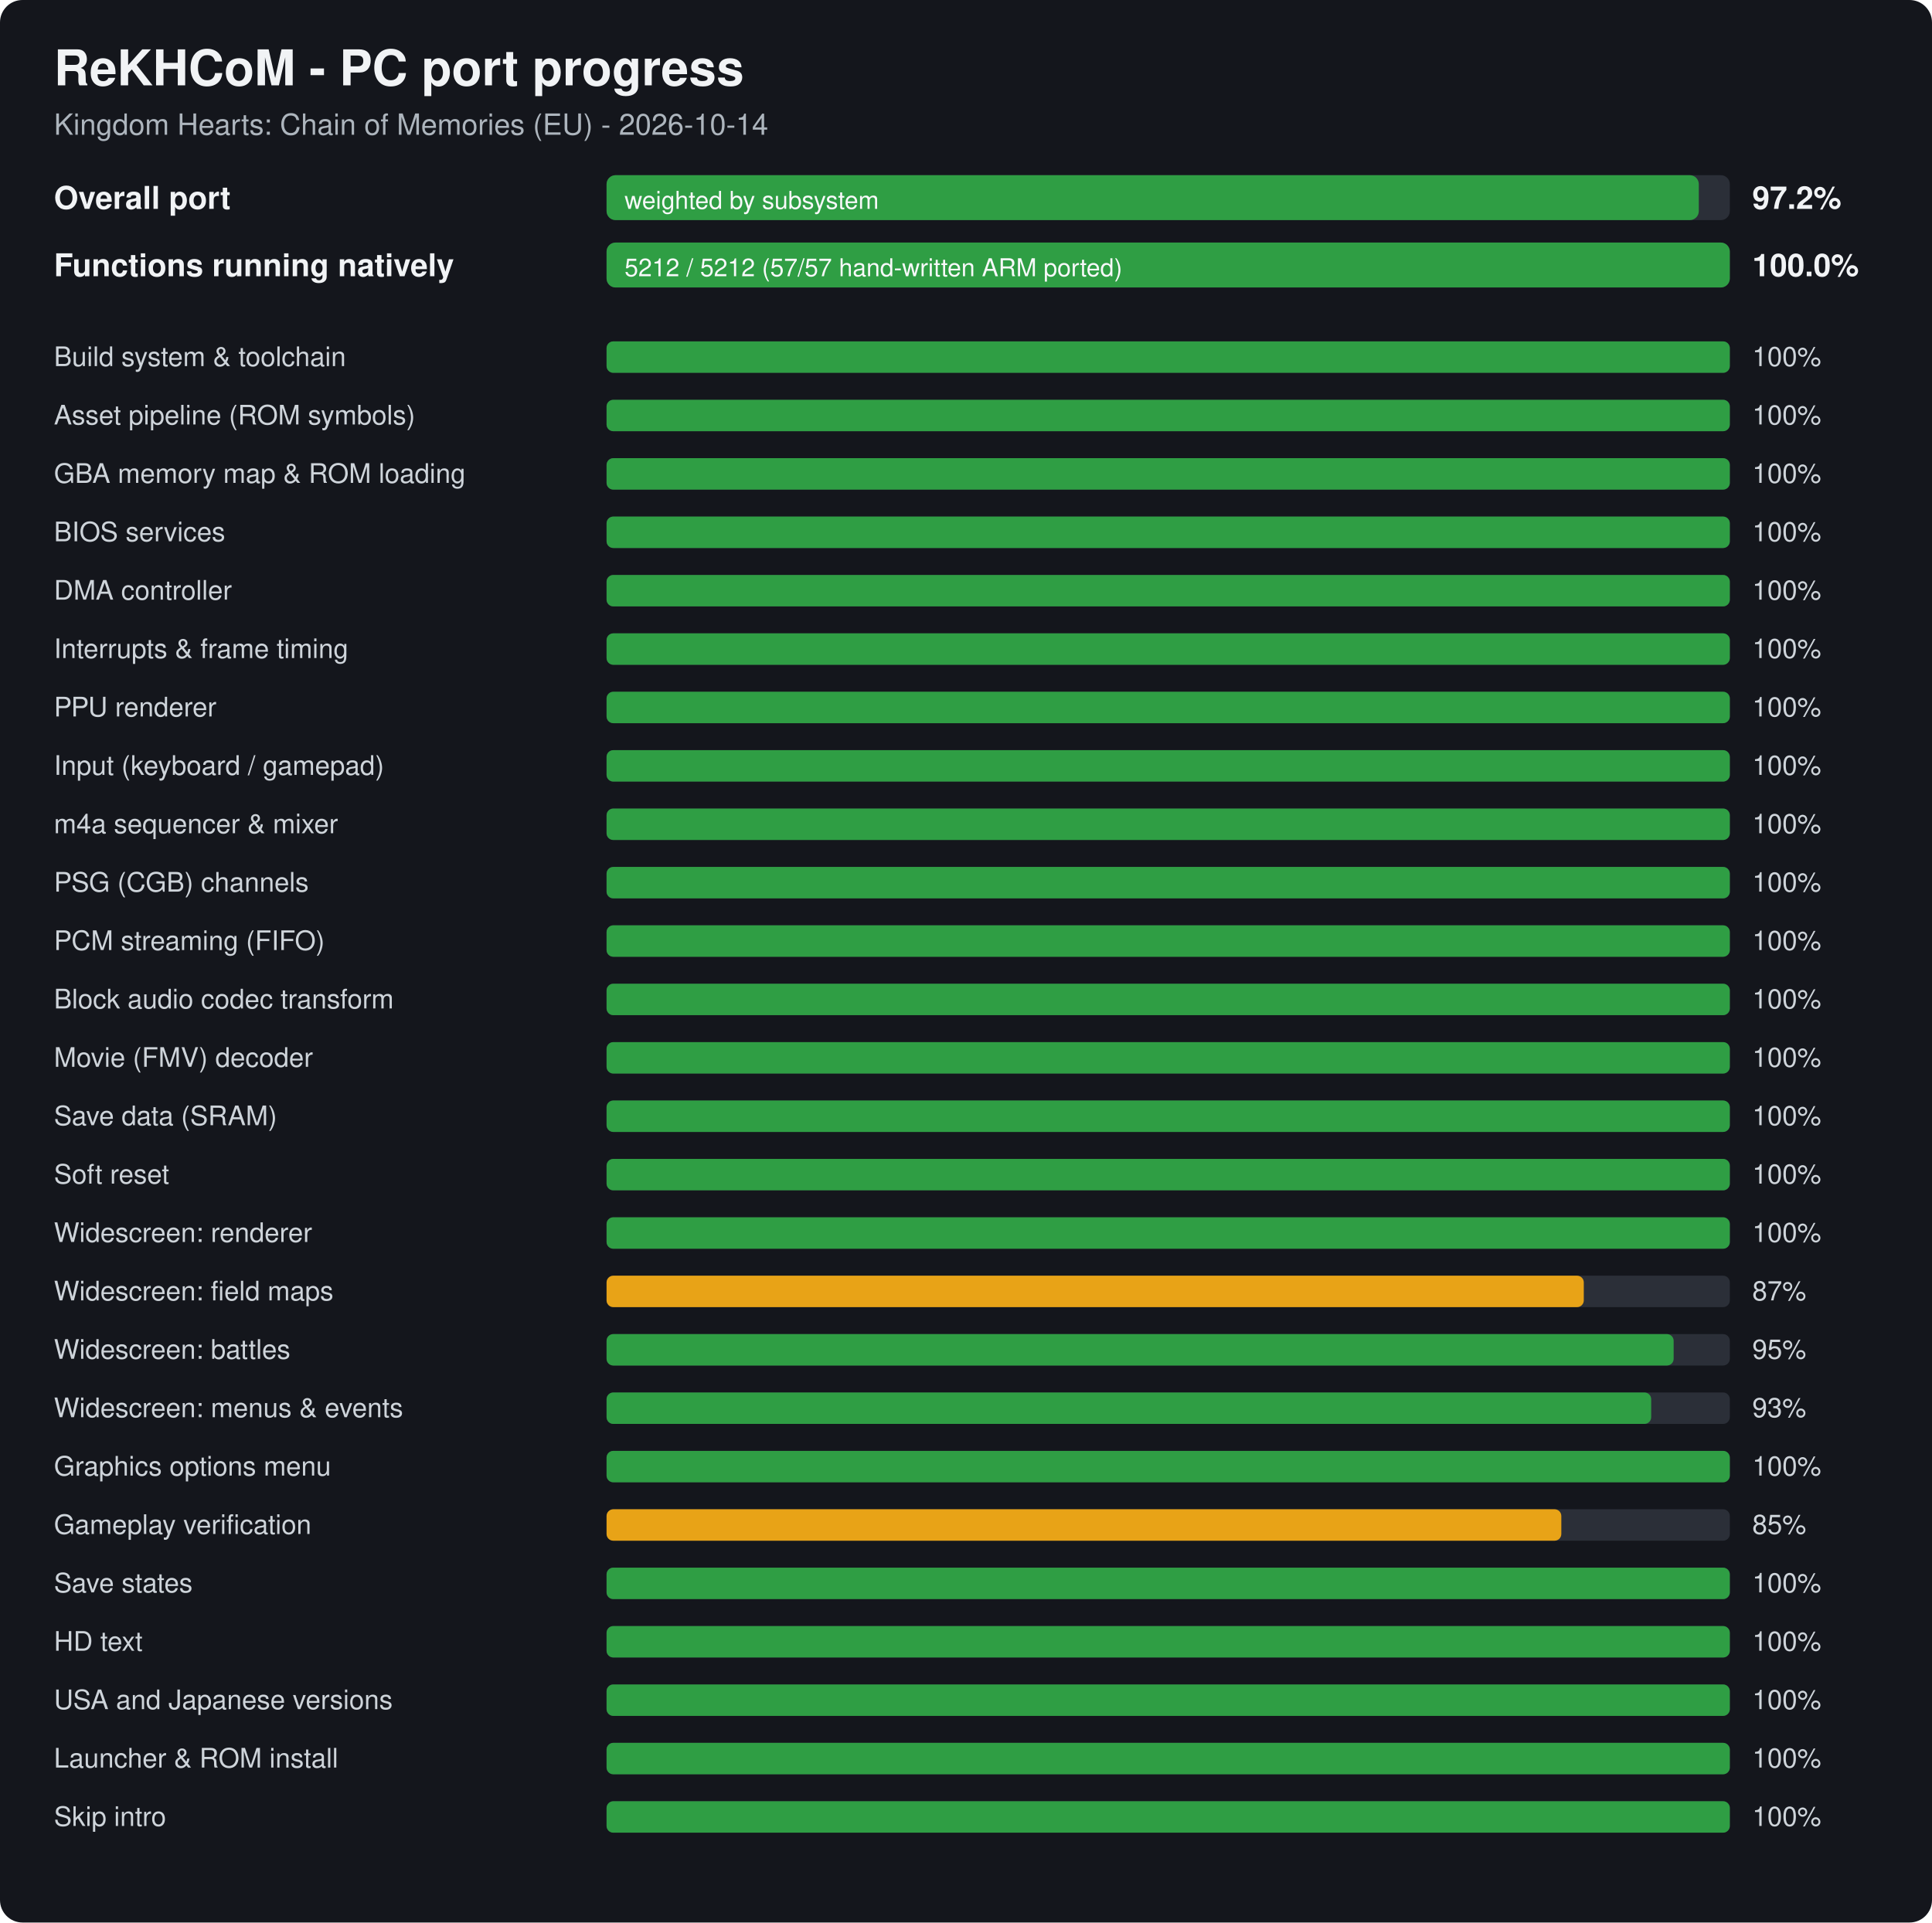
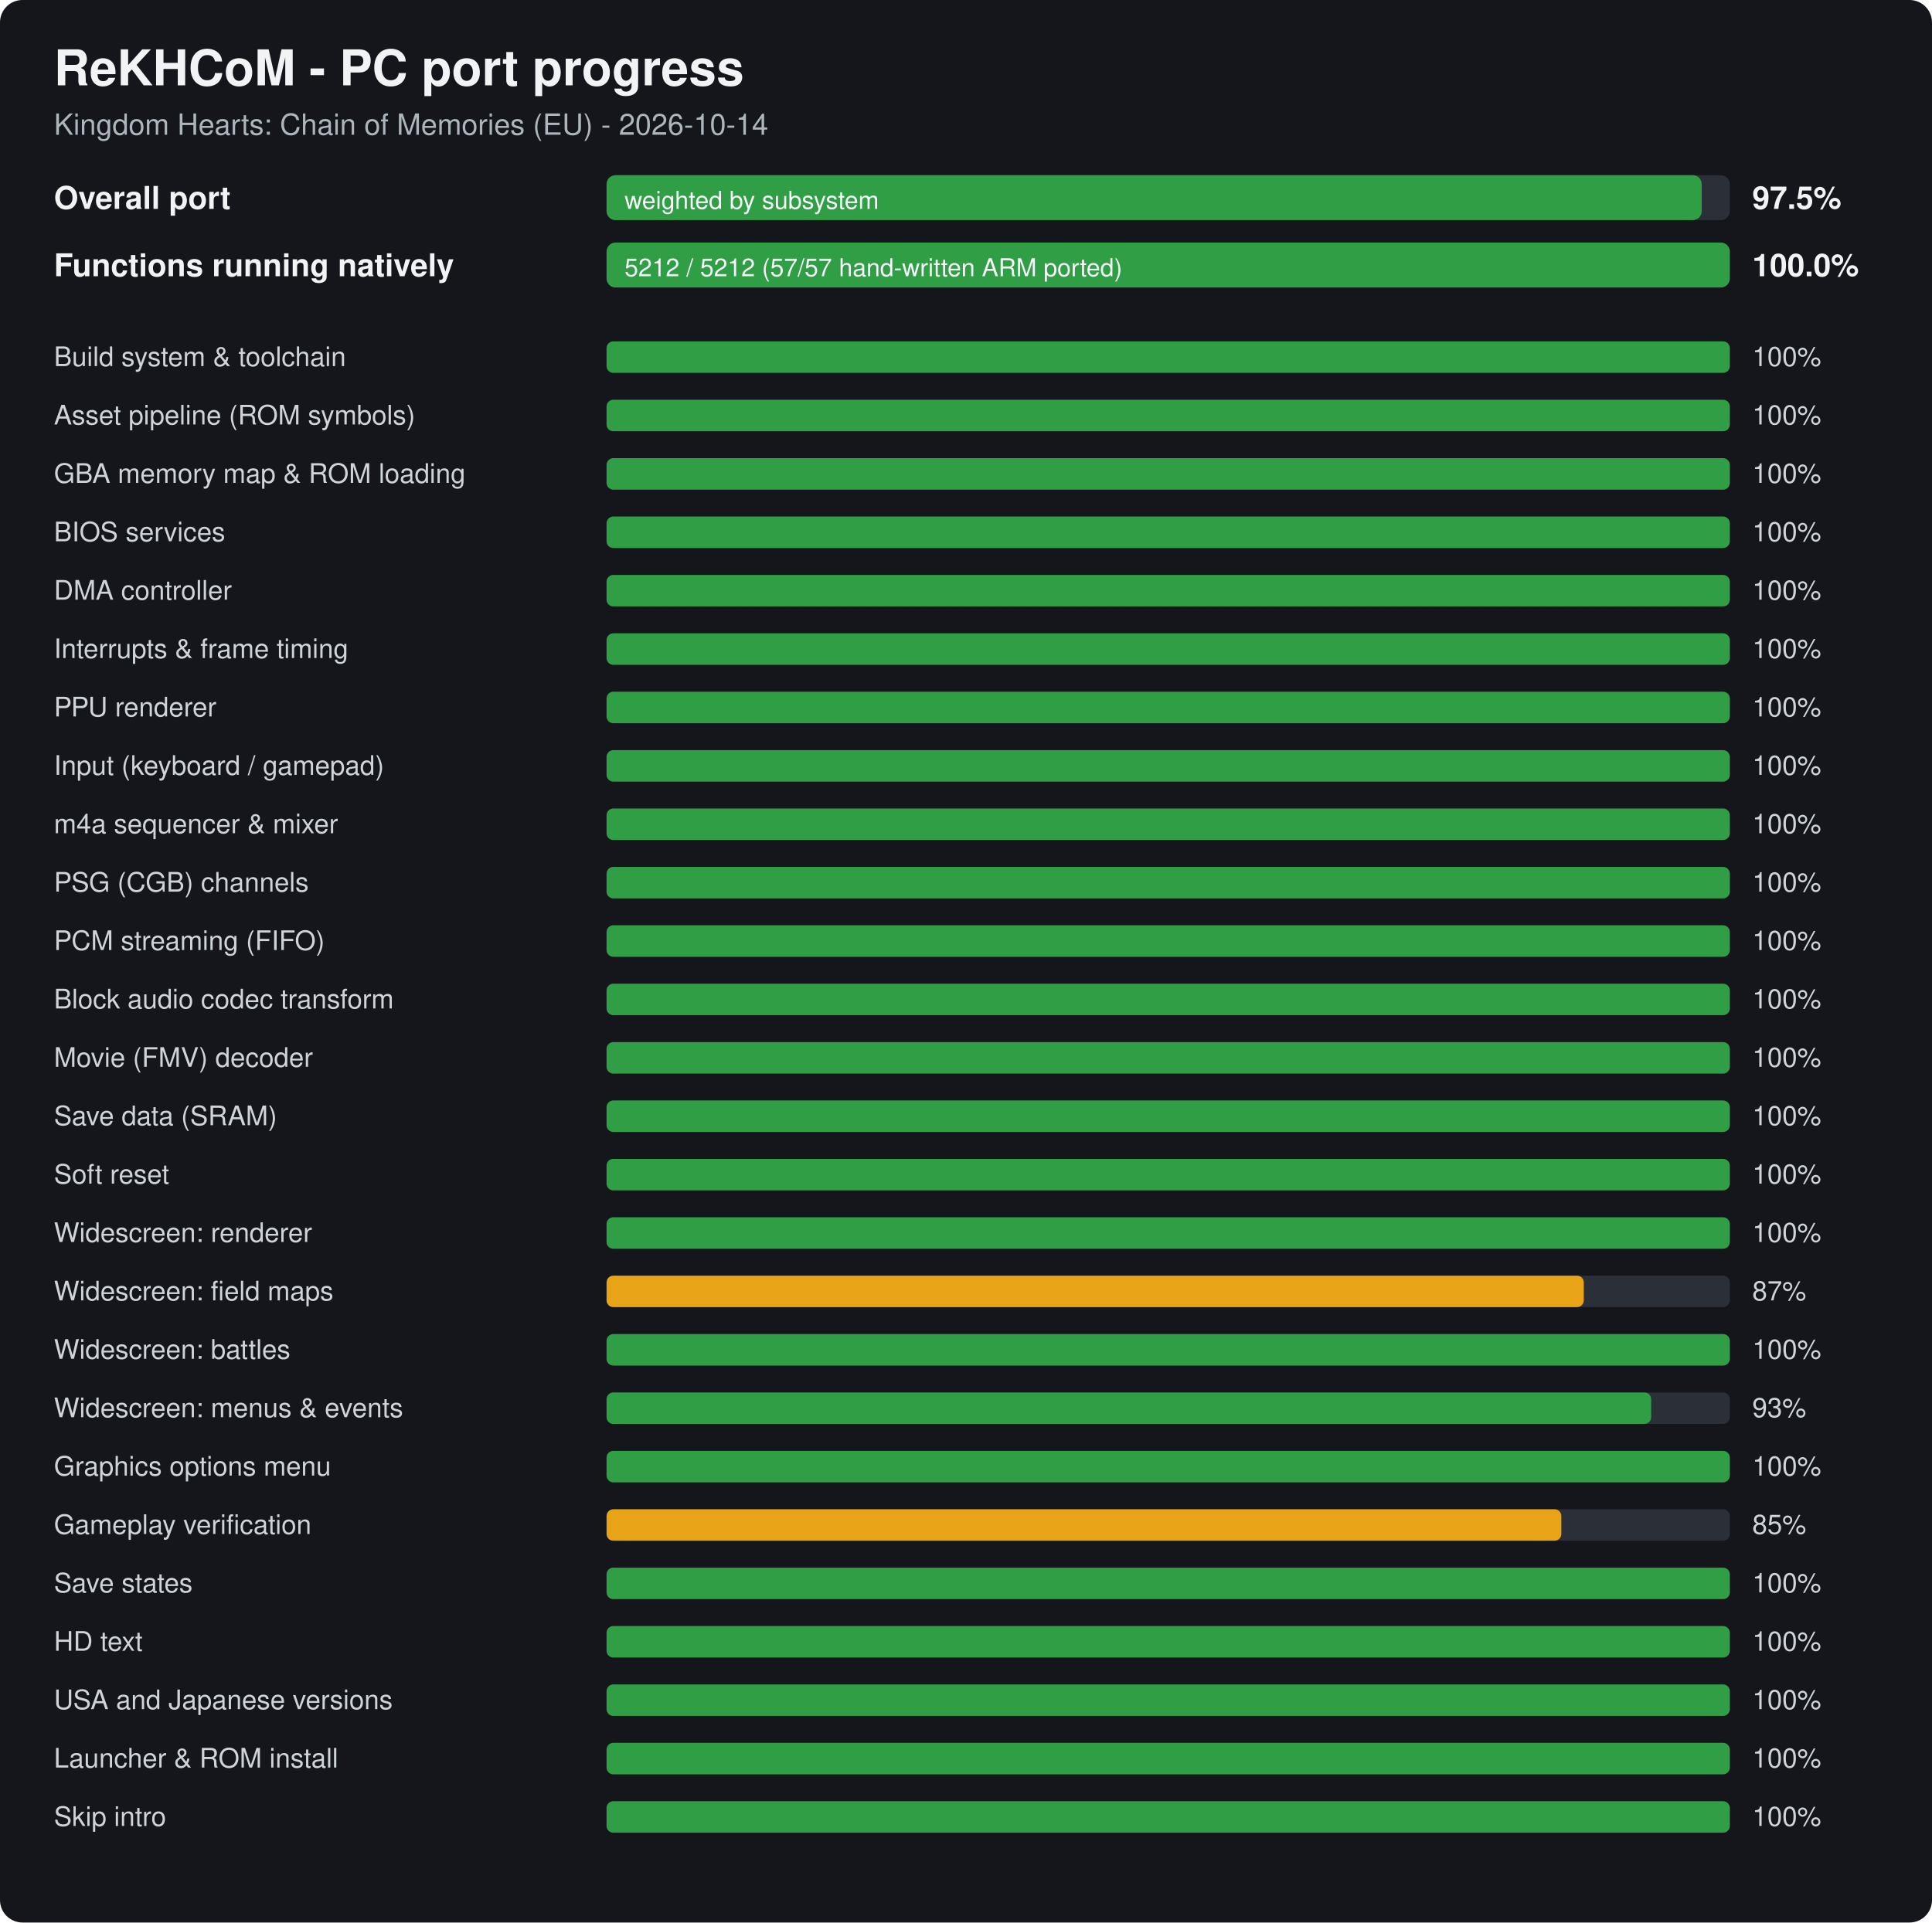
<svg xmlns="http://www.w3.org/2000/svg" width="860" height="856" viewBox="0 0 860 856" font-family="Segoe UI, Helvetica, Arial, sans-serif">
  <rect width="860" height="856" rx="10" fill="#14161c" />
  <text x="24" y="38" font-size="22" font-weight="700" fill="#f1f3f5">ReKHCoM - PC port progress</text>
  <text x="24" y="60" font-size="13" fill="#adb5bd">Kingdom Hearts: Chain of Memories (EU) - 2026-10-14</text>
  <text x="24" y="93" font-size="14" font-weight="600" fill="#f1f3f5">Overall port</text>
  <rect x="270" y="78" width="500" height="20" rx="4" fill="#2b2f38" />
-   <rect x="270" y="78" width="486.2" height="20" rx="4" fill="#2f9e44" />
-   <text x="780" y="93" font-size="14" font-weight="700" fill="#f1f3f5">97.2%</text>
+   <rect x="270" y="78" width="487.5" height="20" rx="4" fill="#2f9e44" />
+   <text x="780" y="93" font-size="14" font-weight="700" fill="#f1f3f5">97.5%</text>
  <text x="278" y="93" font-size="11" fill="#f8f9fa">weighted by subsystem</text>
  <text x="24" y="123" font-size="14" font-weight="600" fill="#f1f3f5">Functions running natively</text>
  <rect x="270" y="108" width="500" height="20" rx="4" fill="#2b2f38" />
  <rect x="270" y="108" width="500.0" height="20" rx="4" fill="#2f9e44" />
  <text x="780" y="123" font-size="14" font-weight="700" fill="#f1f3f5">100.0%</text>
  <text x="278" y="123" font-size="11" fill="#f8f9fa">5212 / 5212 (57/57 hand-written ARM ported)</text>
  <text x="24" y="163" font-size="12" fill="#ced4da">Build system &amp; toolchain</text>
  <rect x="270" y="152" width="500" height="14" rx="3" fill="#2b2f38" />
  <rect x="270" y="152" width="500.0" height="14" rx="3" fill="#2f9e44" />
  <text x="780" y="163" font-size="12" fill="#ced4da">100%</text>
  <text x="24" y="189" font-size="12" fill="#ced4da">Asset pipeline (ROM symbols)</text>
  <rect x="270" y="178" width="500" height="14" rx="3" fill="#2b2f38" />
  <rect x="270" y="178" width="500.0" height="14" rx="3" fill="#2f9e44" />
  <text x="780" y="189" font-size="12" fill="#ced4da">100%</text>
  <text x="24" y="215" font-size="12" fill="#ced4da">GBA memory map &amp; ROM loading</text>
  <rect x="270" y="204" width="500" height="14" rx="3" fill="#2b2f38" />
  <rect x="270" y="204" width="500.0" height="14" rx="3" fill="#2f9e44" />
  <text x="780" y="215" font-size="12" fill="#ced4da">100%</text>
  <text x="24" y="241" font-size="12" fill="#ced4da">BIOS services</text>
  <rect x="270" y="230" width="500" height="14" rx="3" fill="#2b2f38" />
  <rect x="270" y="230" width="500.0" height="14" rx="3" fill="#2f9e44" />
  <text x="780" y="241" font-size="12" fill="#ced4da">100%</text>
  <text x="24" y="267" font-size="12" fill="#ced4da">DMA controller</text>
  <rect x="270" y="256" width="500" height="14" rx="3" fill="#2b2f38" />
  <rect x="270" y="256" width="500.0" height="14" rx="3" fill="#2f9e44" />
  <text x="780" y="267" font-size="12" fill="#ced4da">100%</text>
  <text x="24" y="293" font-size="12" fill="#ced4da">Interrupts &amp; frame timing</text>
  <rect x="270" y="282" width="500" height="14" rx="3" fill="#2b2f38" />
  <rect x="270" y="282" width="500.0" height="14" rx="3" fill="#2f9e44" />
  <text x="780" y="293" font-size="12" fill="#ced4da">100%</text>
  <text x="24" y="319" font-size="12" fill="#ced4da">PPU renderer</text>
  <rect x="270" y="308" width="500" height="14" rx="3" fill="#2b2f38" />
  <rect x="270" y="308" width="500.0" height="14" rx="3" fill="#2f9e44" />
  <text x="780" y="319" font-size="12" fill="#ced4da">100%</text>
  <text x="24" y="345" font-size="12" fill="#ced4da">Input (keyboard / gamepad)</text>
  <rect x="270" y="334" width="500" height="14" rx="3" fill="#2b2f38" />
  <rect x="270" y="334" width="500.0" height="14" rx="3" fill="#2f9e44" />
  <text x="780" y="345" font-size="12" fill="#ced4da">100%</text>
  <text x="24" y="371" font-size="12" fill="#ced4da">m4a sequencer &amp; mixer</text>
  <rect x="270" y="360" width="500" height="14" rx="3" fill="#2b2f38" />
  <rect x="270" y="360" width="500.0" height="14" rx="3" fill="#2f9e44" />
  <text x="780" y="371" font-size="12" fill="#ced4da">100%</text>
  <text x="24" y="397" font-size="12" fill="#ced4da">PSG (CGB) channels</text>
  <rect x="270" y="386" width="500" height="14" rx="3" fill="#2b2f38" />
  <rect x="270" y="386" width="500.0" height="14" rx="3" fill="#2f9e44" />
  <text x="780" y="397" font-size="12" fill="#ced4da">100%</text>
  <text x="24" y="423" font-size="12" fill="#ced4da">PCM streaming (FIFO)</text>
  <rect x="270" y="412" width="500" height="14" rx="3" fill="#2b2f38" />
  <rect x="270" y="412" width="500.0" height="14" rx="3" fill="#2f9e44" />
  <text x="780" y="423" font-size="12" fill="#ced4da">100%</text>
  <text x="24" y="449" font-size="12" fill="#ced4da">Block audio codec transform</text>
  <rect x="270" y="438" width="500" height="14" rx="3" fill="#2b2f38" />
  <rect x="270" y="438" width="500.0" height="14" rx="3" fill="#2f9e44" />
  <text x="780" y="449" font-size="12" fill="#ced4da">100%</text>
  <text x="24" y="475" font-size="12" fill="#ced4da">Movie (FMV) decoder</text>
  <rect x="270" y="464" width="500" height="14" rx="3" fill="#2b2f38" />
  <rect x="270" y="464" width="500.0" height="14" rx="3" fill="#2f9e44" />
  <text x="780" y="475" font-size="12" fill="#ced4da">100%</text>
  <text x="24" y="501" font-size="12" fill="#ced4da">Save data (SRAM)</text>
  <rect x="270" y="490" width="500" height="14" rx="3" fill="#2b2f38" />
  <rect x="270" y="490" width="500.0" height="14" rx="3" fill="#2f9e44" />
  <text x="780" y="501" font-size="12" fill="#ced4da">100%</text>
  <text x="24" y="527" font-size="12" fill="#ced4da">Soft reset</text>
  <rect x="270" y="516" width="500" height="14" rx="3" fill="#2b2f38" />
  <rect x="270" y="516" width="500.0" height="14" rx="3" fill="#2f9e44" />
  <text x="780" y="527" font-size="12" fill="#ced4da">100%</text>
  <text x="24" y="553" font-size="12" fill="#ced4da">Widescreen: renderer</text>
  <rect x="270" y="542" width="500" height="14" rx="3" fill="#2b2f38" />
  <rect x="270" y="542" width="500.0" height="14" rx="3" fill="#2f9e44" />
  <text x="780" y="553" font-size="12" fill="#ced4da">100%</text>
  <text x="24" y="579" font-size="12" fill="#ced4da">Widescreen: field maps</text>
  <rect x="270" y="568" width="500" height="14" rx="3" fill="#2b2f38" />
  <rect x="270" y="568" width="435.0" height="14" rx="3" fill="#e8a317" />
  <text x="780" y="579" font-size="12" fill="#ced4da">87%</text>
  <text x="24" y="605" font-size="12" fill="#ced4da">Widescreen: battles</text>
  <rect x="270" y="594" width="500" height="14" rx="3" fill="#2b2f38" />
-   <rect x="270" y="594" width="475.0" height="14" rx="3" fill="#2f9e44" />
-   <text x="780" y="605" font-size="12" fill="#ced4da">95%</text>
+   <rect x="270" y="594" width="500.0" height="14" rx="3" fill="#2f9e44" />
+   <text x="780" y="605" font-size="12" fill="#ced4da">100%</text>
  <text x="24" y="631" font-size="12" fill="#ced4da">Widescreen: menus &amp; events</text>
  <rect x="270" y="620" width="500" height="14" rx="3" fill="#2b2f38" />
  <rect x="270" y="620" width="465.0" height="14" rx="3" fill="#2f9e44" />
  <text x="780" y="631" font-size="12" fill="#ced4da">93%</text>
  <text x="24" y="657" font-size="12" fill="#ced4da">Graphics options menu</text>
  <rect x="270" y="646" width="500" height="14" rx="3" fill="#2b2f38" />
  <rect x="270" y="646" width="500.0" height="14" rx="3" fill="#2f9e44" />
  <text x="780" y="657" font-size="12" fill="#ced4da">100%</text>
  <text x="24" y="683" font-size="12" fill="#ced4da">Gameplay verification</text>
  <rect x="270" y="672" width="500" height="14" rx="3" fill="#2b2f38" />
  <rect x="270" y="672" width="425.0" height="14" rx="3" fill="#e8a317" />
  <text x="780" y="683" font-size="12" fill="#ced4da">85%</text>
  <text x="24" y="709" font-size="12" fill="#ced4da">Save states</text>
  <rect x="270" y="698" width="500" height="14" rx="3" fill="#2b2f38" />
  <rect x="270" y="698" width="500.0" height="14" rx="3" fill="#2f9e44" />
  <text x="780" y="709" font-size="12" fill="#ced4da">100%</text>
  <text x="24" y="735" font-size="12" fill="#ced4da">HD text</text>
  <rect x="270" y="724" width="500" height="14" rx="3" fill="#2b2f38" />
  <rect x="270" y="724" width="500.0" height="14" rx="3" fill="#2f9e44" />
  <text x="780" y="735" font-size="12" fill="#ced4da">100%</text>
  <text x="24" y="761" font-size="12" fill="#ced4da">USA and Japanese versions</text>
  <rect x="270" y="750" width="500" height="14" rx="3" fill="#2b2f38" />
  <rect x="270" y="750" width="500.0" height="14" rx="3" fill="#2f9e44" />
  <text x="780" y="761" font-size="12" fill="#ced4da">100%</text>
  <text x="24" y="787" font-size="12" fill="#ced4da">Launcher &amp; ROM install</text>
  <rect x="270" y="776" width="500" height="14" rx="3" fill="#2b2f38" />
  <rect x="270" y="776" width="500.0" height="14" rx="3" fill="#2f9e44" />
  <text x="780" y="787" font-size="12" fill="#ced4da">100%</text>
  <text x="24" y="813" font-size="12" fill="#ced4da">Skip intro</text>
  <rect x="270" y="802" width="500" height="14" rx="3" fill="#2b2f38" />
  <rect x="270" y="802" width="500.0" height="14" rx="3" fill="#2f9e44" />
  <text x="780" y="813" font-size="12" fill="#ced4da">100%</text>
</svg>
